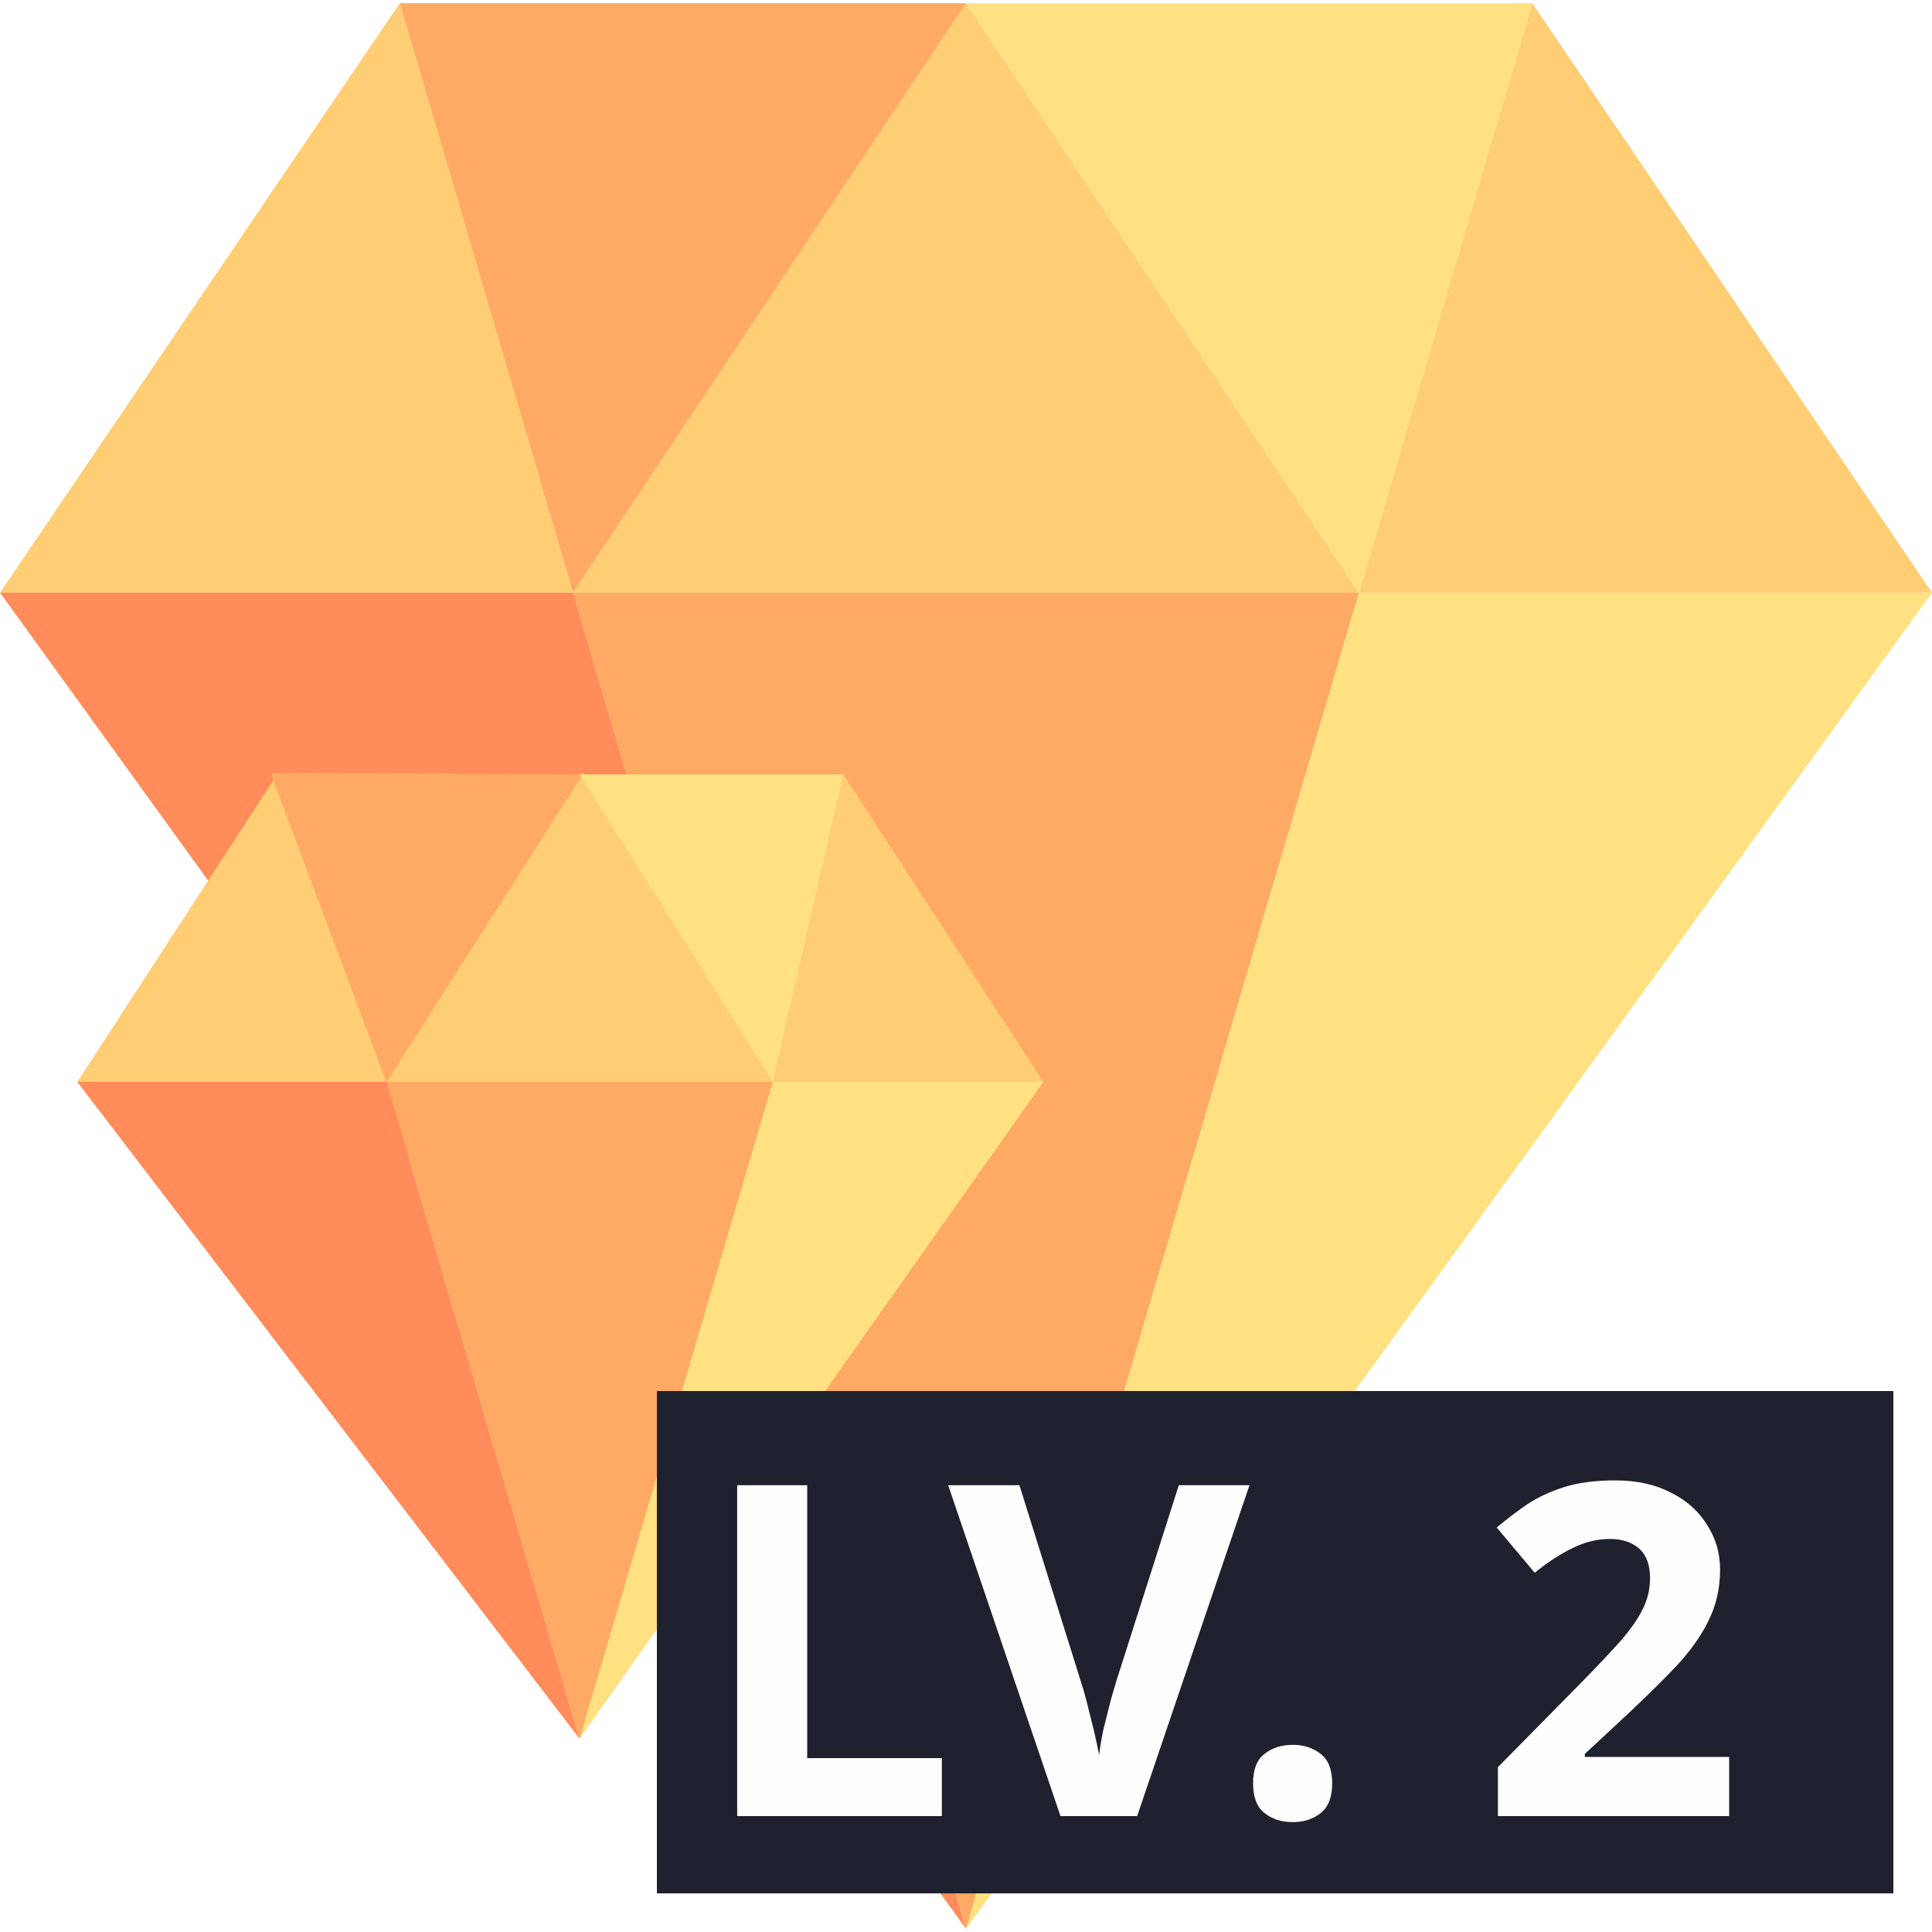
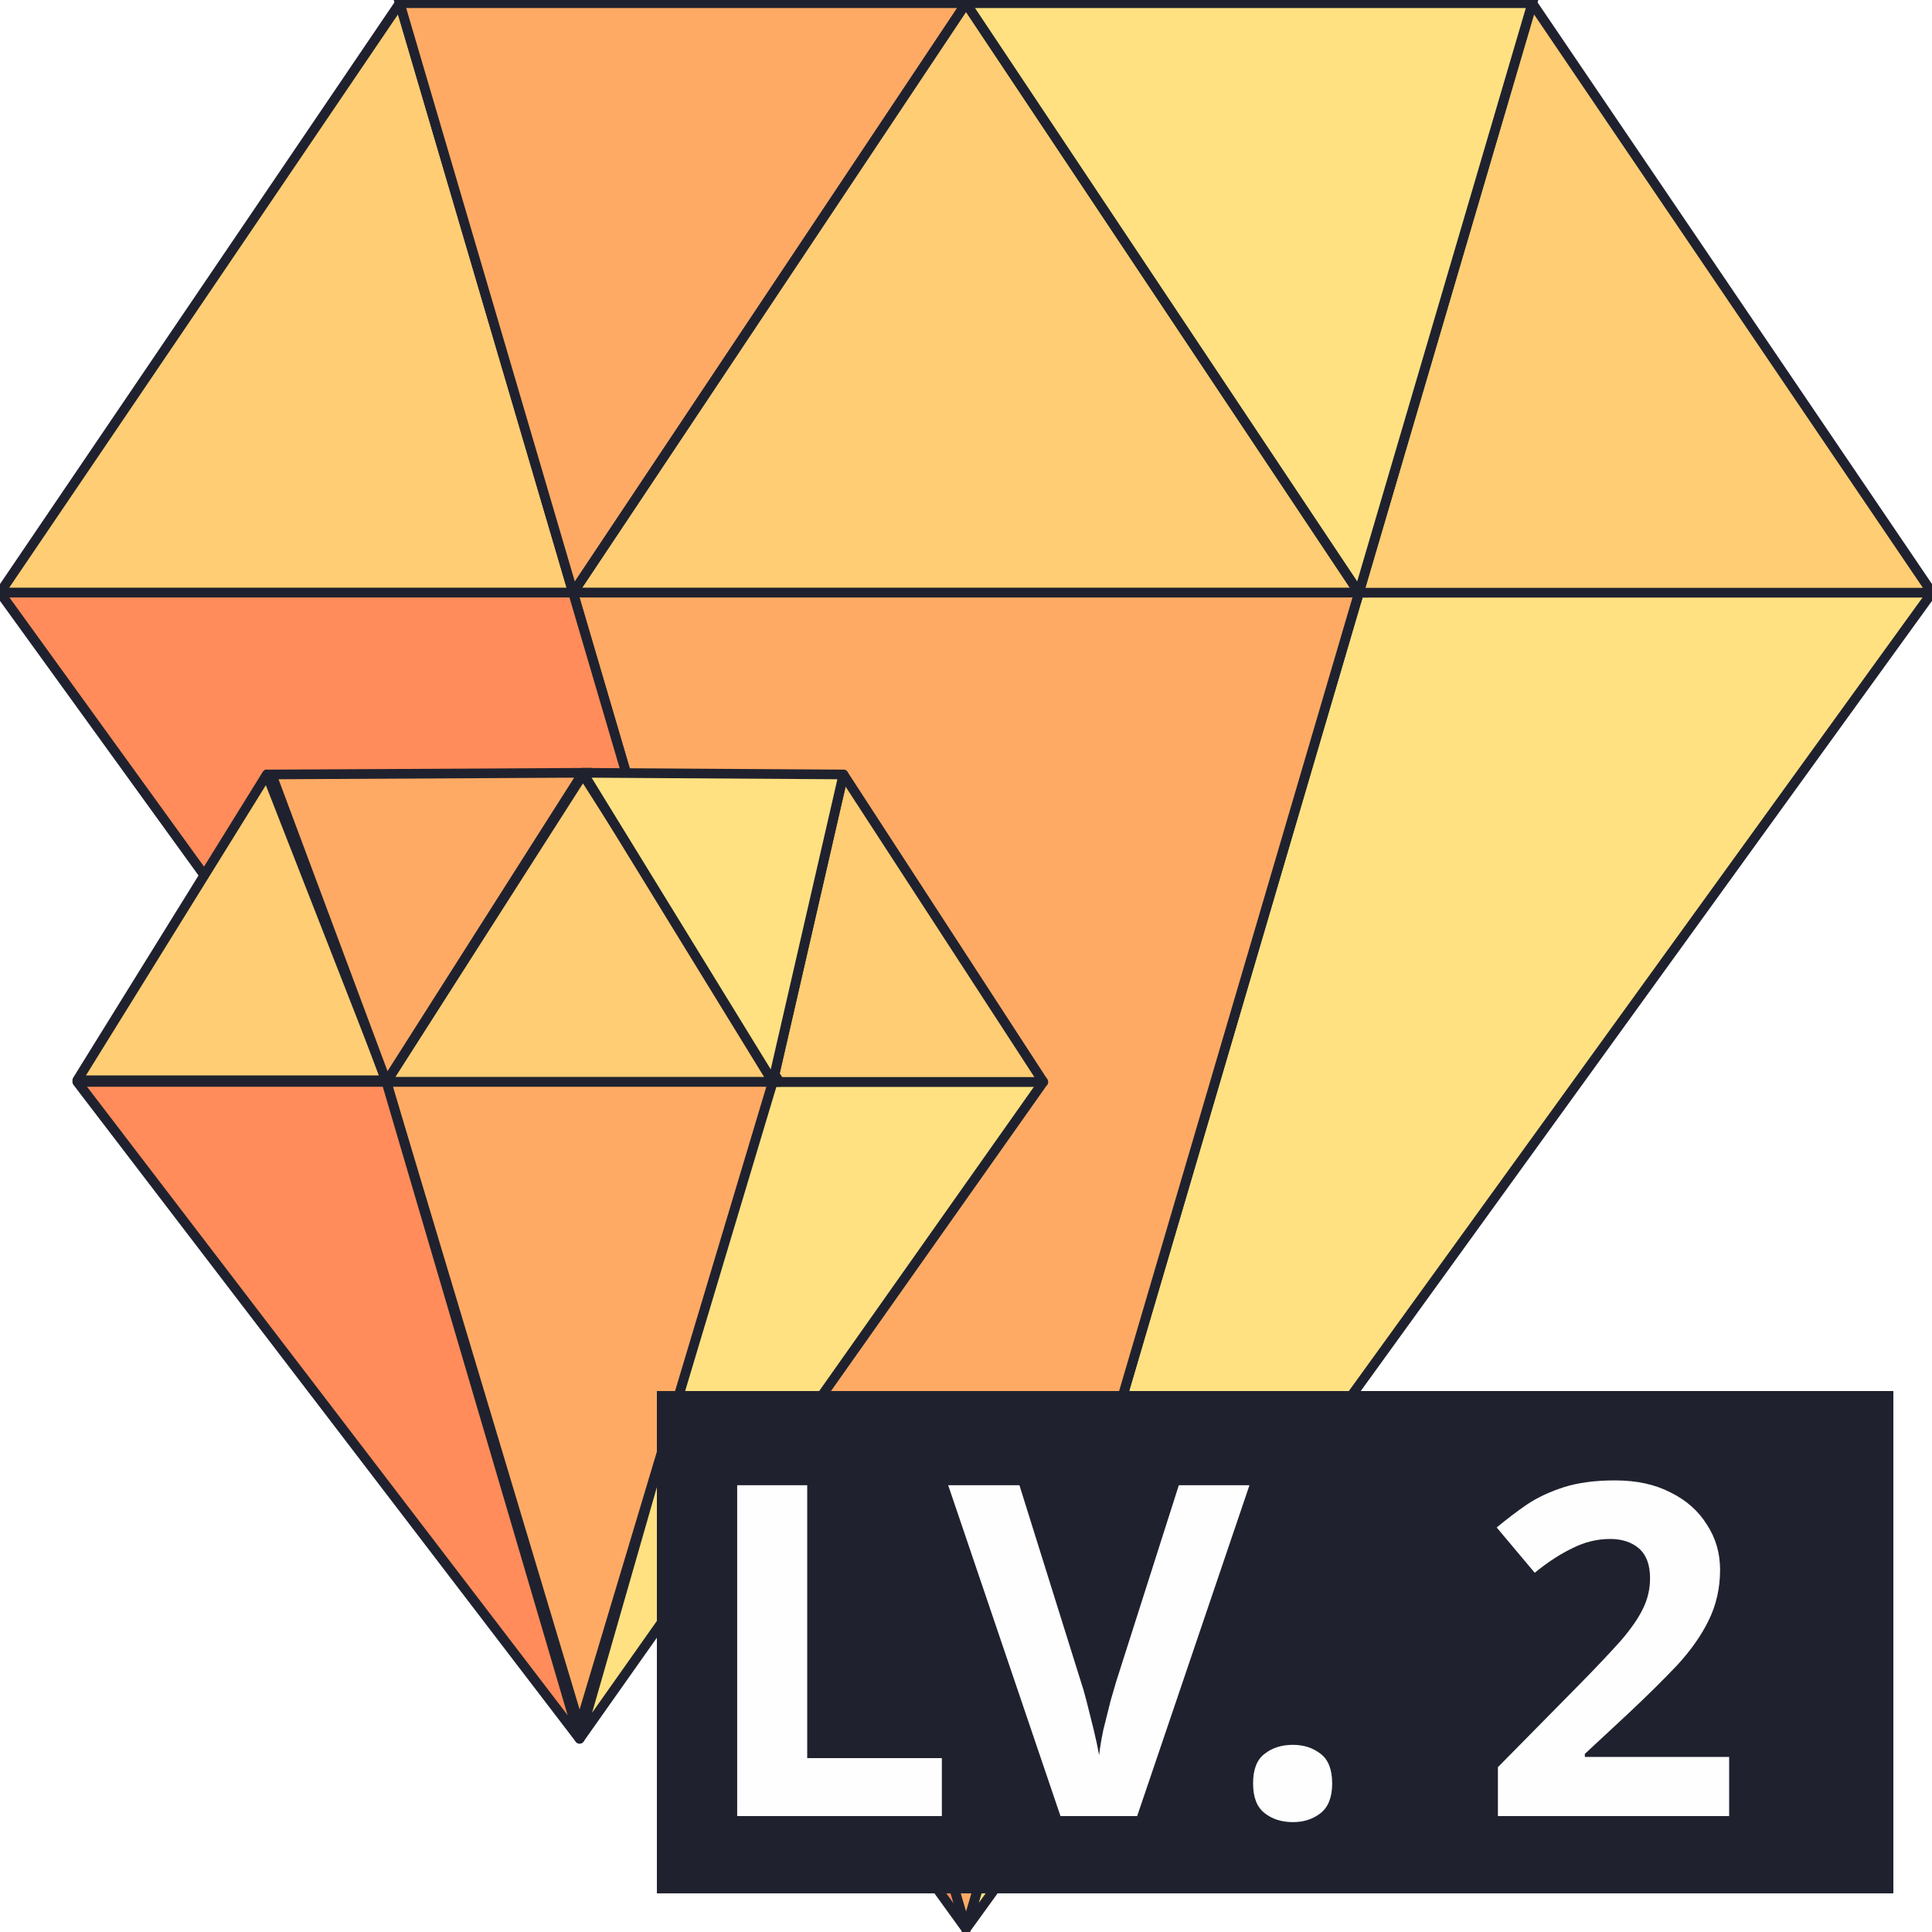
<svg xmlns="http://www.w3.org/2000/svg" width="50px" height="50px" viewBox="0 0 50 50" version="1.1">
  <g id="Artboard" stroke="none" stroke-width="1" fill="none" fill-rule="evenodd">
-     <g id="diamond" fill-rule="nonzero">
+     <g id="diamond" fill-rule="nonzero" stroke="#1F222E" stroke-width="0.25">
      <polygon id="Path" fill="#FFE182" points="35.169 15.338 25 49.917 50 15.338" />
      <g id="Group" fill="#FFCD73">
        <polygon id="Path" points="10.345 0.083 0 15.338 14.831 15.338" />
        <polygon id="Path" points="35.169 15.338 50 15.338 39.655 0.083" />
        <polygon id="Path" points="35.169 15.338 25 0.083 14.831 15.338" />
      </g>
      <polygon id="Path" fill="#FFAA64" points="25 0.083 10.345 0.083 14.831 15.338" />
      <polygon id="Path" fill="#FFE182" points="39.655 0.083 25 0.083 35.169 15.338" />
      <polygon id="Path" fill="#FFAA64" points="14.831 15.338 25 49.917 35.169 15.338" />
      <polygon id="Path" fill="#FF8C5A" points="0 15.338 25 49.917 14.831 15.338" />
    </g>
-     <g id="diamond" transform="translate(2, 20)" fill-rule="nonzero">
-       <polygon id="Path" fill="#FFE182" points="17.881 8 13 25 25 8" />
-       <g id="Group" fill="#FFCD73">
-         <polygon id="Path" points="5.172 0.043 0 8 8 8" />
+     <g id="diamond" transform="translate(2, 20)" fill-rule="nonzero" stroke="#1F222E" stroke-width="0.25">
+       <polygon id="Path" fill="#FFE182" stroke-linejoin="round" points="17.881 8 13 25 25 8" />
+       <g id="Group" fill="#FFCD73" stroke-linejoin="round">
+         <polygon id="Path" points="4.905 0.043 0 7.957 8 7.957" />
        <polygon id="Path" points="18 8 25 8 19.828 0.043" />
-         <polygon id="Path" points="18.174 8 13.084 -1.55431223e-14 8 8" />
+         <polygon id="Path" points="18.174 8 13.087 0.043 8 8" />
      </g>
-       <polygon id="Path" fill="#FFAA64" points="13.084 0.043 5 0 8 8" />
-       <polygon id="Path" fill="#FFE182" points="19.828 0.043 13 0.043 18 8" />
-       <polygon id="Path" fill="#FFAA64" points="8 8 13 25 18 8" />
-       <polygon id="Path" fill="#FF8C5A" points="0 8 13 25 8 8" />
+       <polygon id="Path" fill="#FFAA64" points="13.087 -2.22044605e-16 5.029 0.043 8 8" />
+       <polygon id="Path" fill="#FFE182" stroke-linejoin="round" points="19.828 0.043 13.087 7.3206292e-28 18 8" />
+       <polygon id="Path" fill="#FFAA64" points="8 8 13 24.674 18 8" />
+       <polygon id="Path" fill="#FF8C5A" stroke-linejoin="round" points="3.55271368e-15 8 13 25 8 8" />
    </g>
    <g id="Level" transform="translate(17, 35)">
      <rect id="Rectangle" stroke="#1F222E" fill="#1F222E" x="0.5" y="1.5" width="31" height="12" />
      <text id="LV.-2" fill="#FEFEFE" font-family="Krungthep" font-size="12" font-weight="bold">
        <tspan x="1" y="12">LV. 2</tspan>
      </text>
    </g>
  </g>
</svg>
